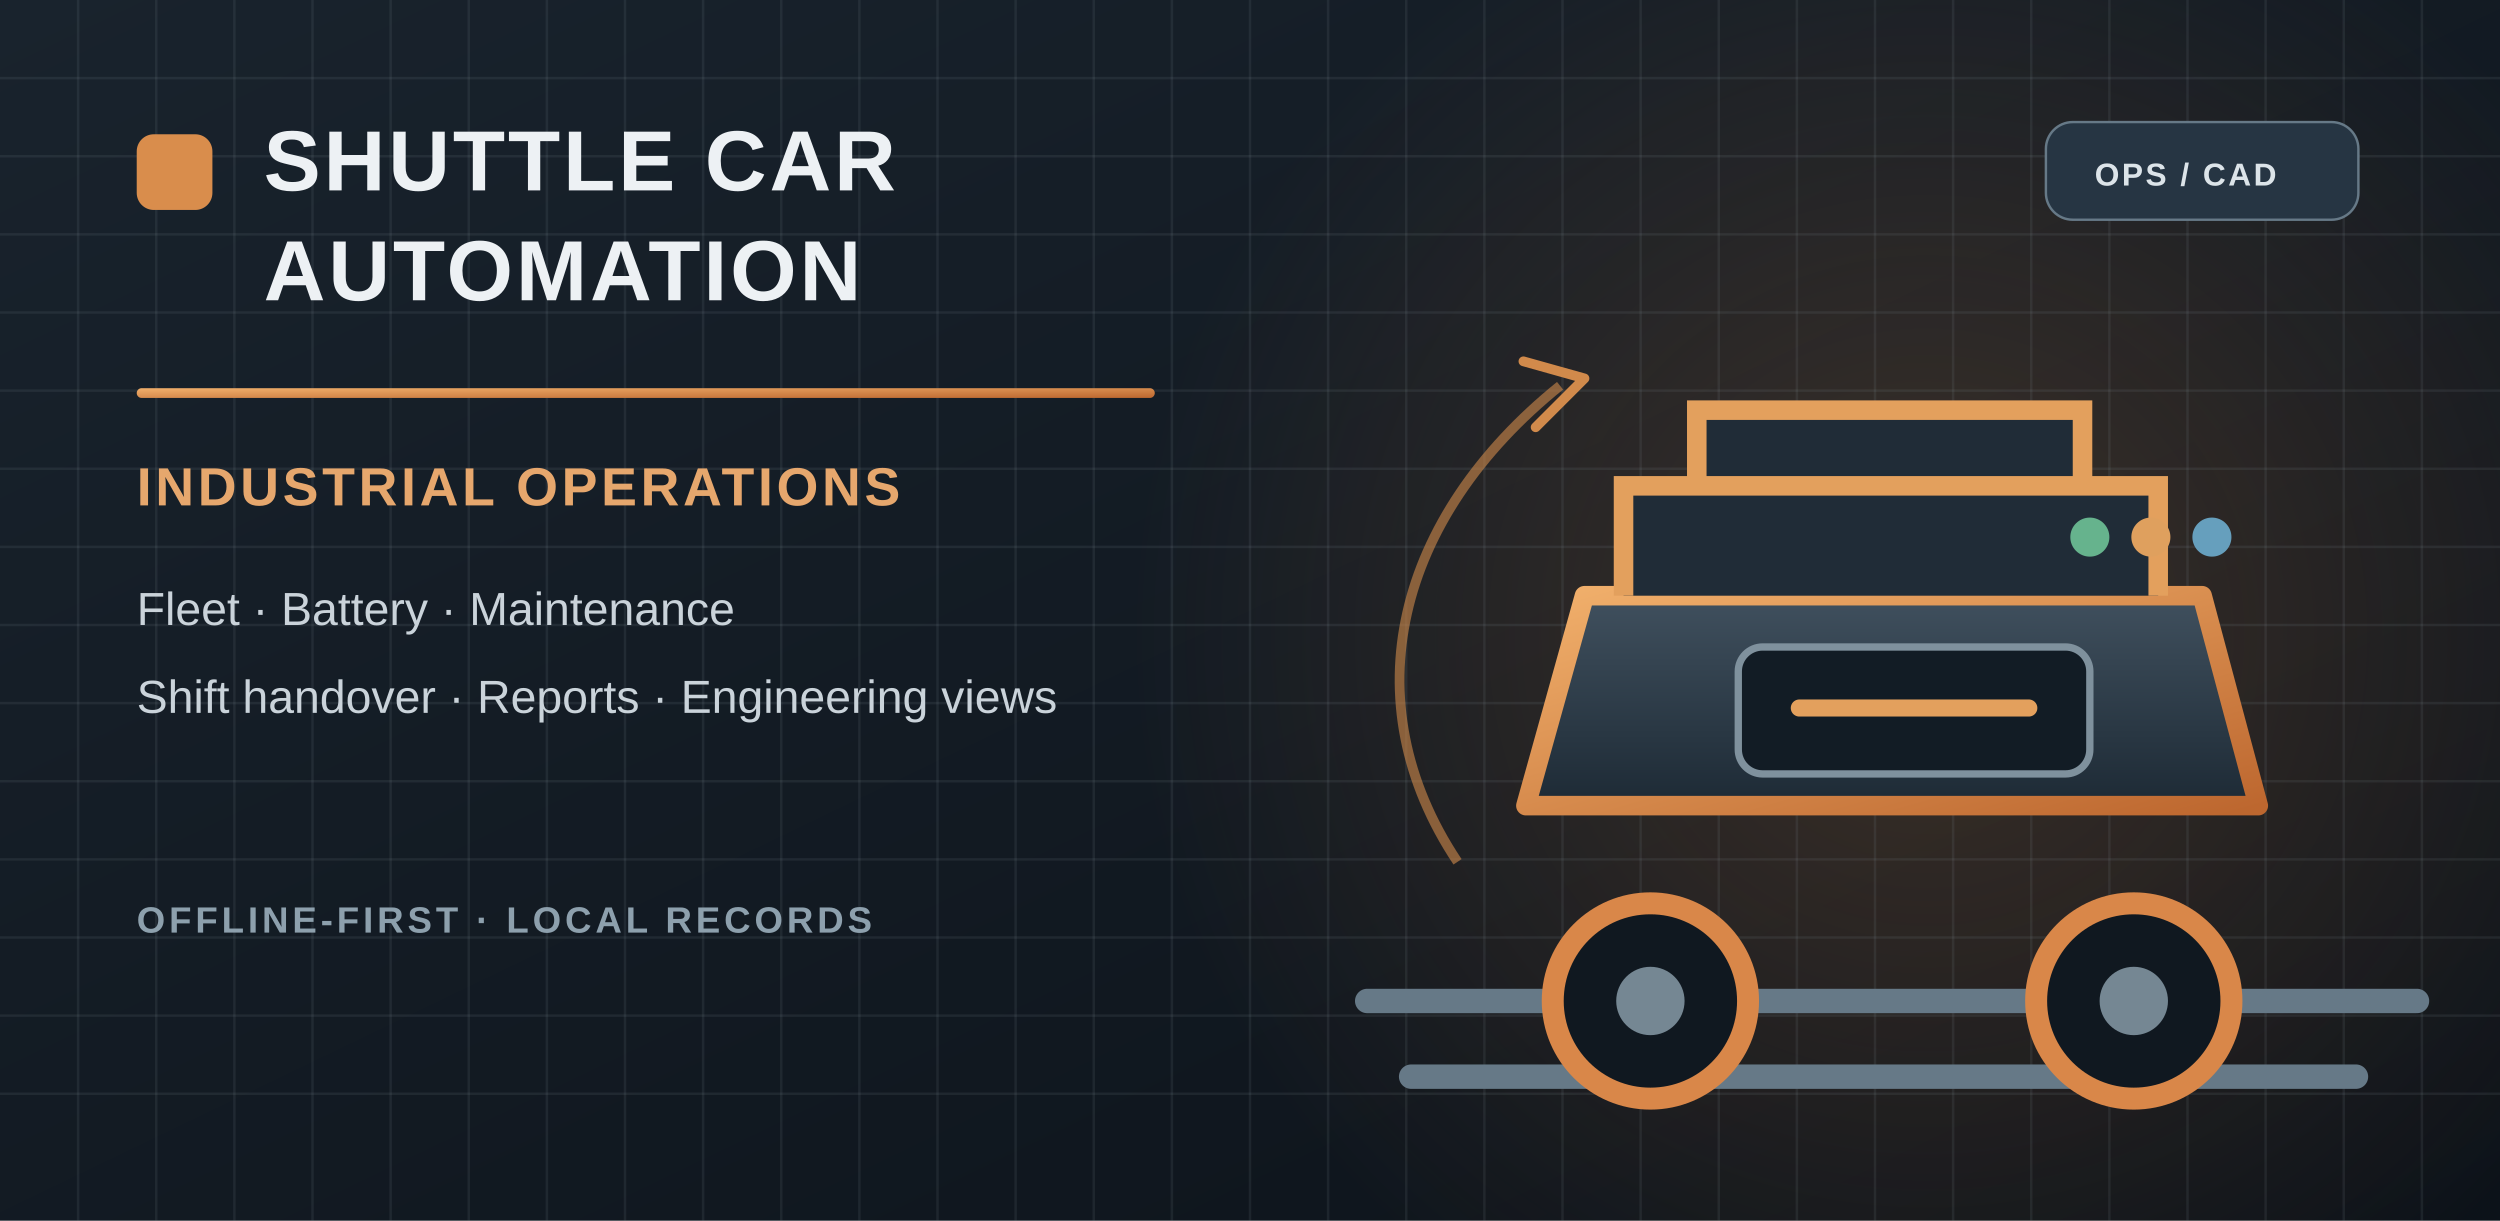
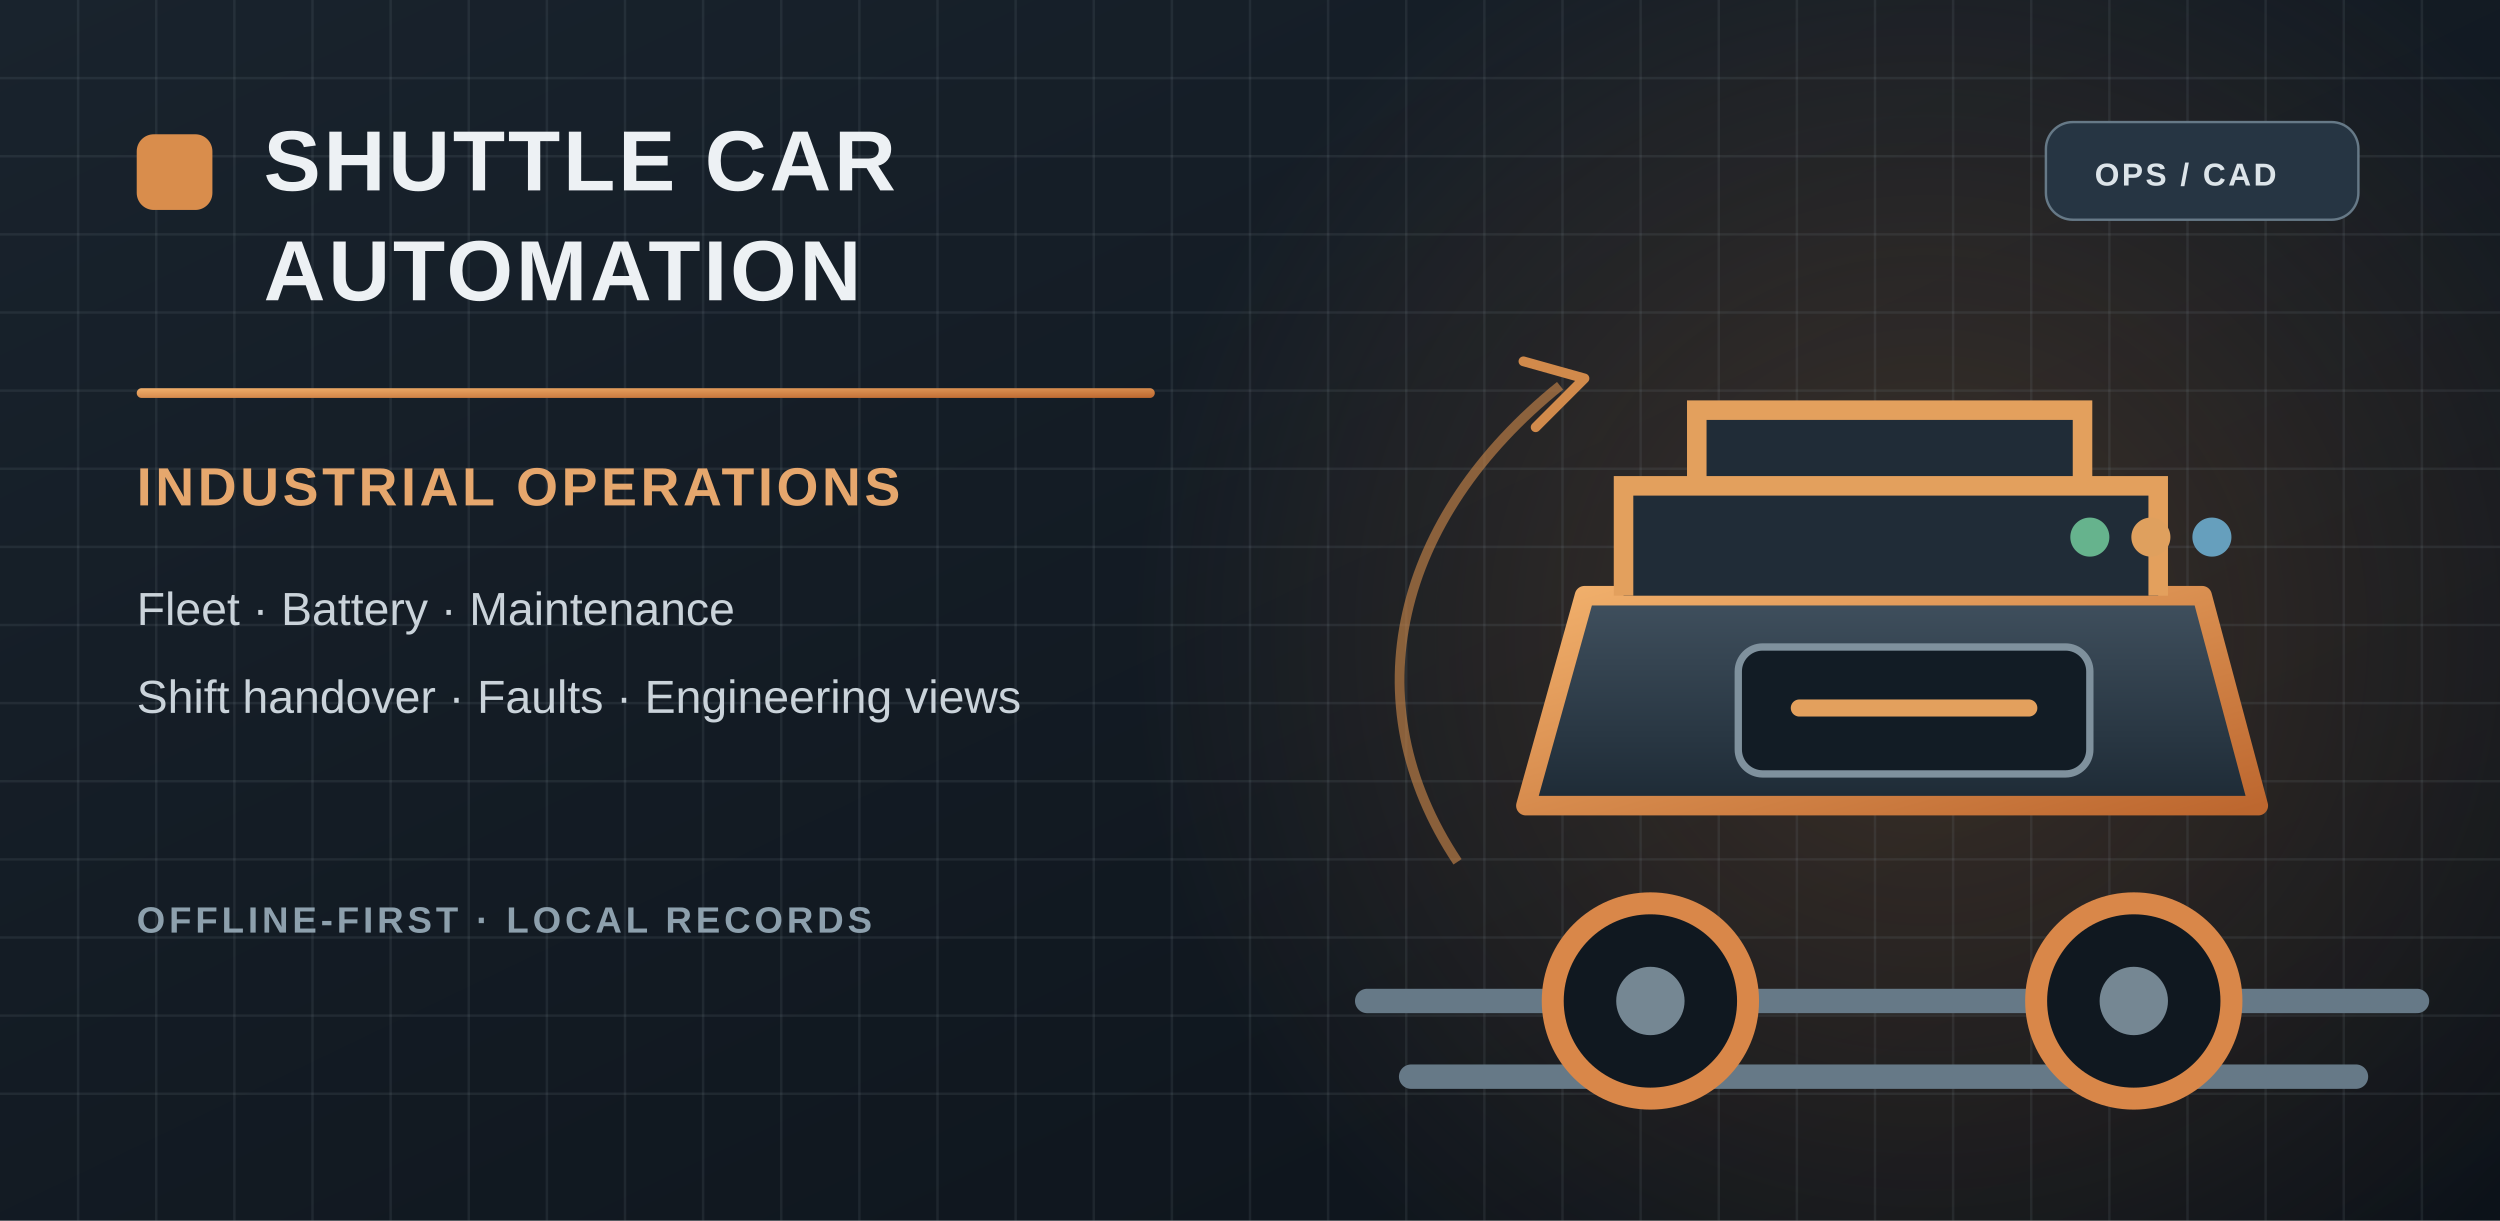
<svg xmlns="http://www.w3.org/2000/svg" width="1024" height="500" viewBox="0 0 1024 500">
  <defs>
    <linearGradient id="back" x1="0" y1="0" x2="1" y2="1">
      <stop offset="0" stop-color="#19232d" />
      <stop offset="1" stop-color="#0c1219" />
    </linearGradient>
    <linearGradient id="metal" x1="0" y1="0" x2="0" y2="1">
      <stop offset="0" stop-color="#40505e" />
      <stop offset="1" stop-color="#1d2a35" />
    </linearGradient>
    <linearGradient id="copper" x1="0" y1="0" x2="1" y2="1">
      <stop offset="0" stop-color="#f1b06c" />
      <stop offset="1" stop-color="#bd672f" />
    </linearGradient>
    <radialGradient id="glow">
      <stop offset="0" stop-color="#bf783f" stop-opacity=".25" />
      <stop offset="1" stop-color="#bf783f" stop-opacity="0" />
    </radialGradient>
  </defs>
  <rect width="1024" height="500" fill="url(#back)" />
  <circle cx="790" cy="260" r="330" fill="url(#glow)" />
  <g stroke="#8a9aa6" stroke-opacity=".12">
    <path d="M0 32H1024M0 64H1024M0 96H1024M0 128H1024M0 160H1024M0 192H1024M0 224H1024M0 256H1024M0 288H1024M0 320H1024M0 352H1024M0 384H1024M0 416H1024M0 448H1024" />
    <path d="M32 0V500M64 0V500M96 0V500M128 0V500M160 0V500M192 0V500M224 0V500M256 0V500M288 0V500M320 0V500M352 0V500M384 0V500M416 0V500M448 0V500M480 0V500M512 0V500M544 0V500M576 0V500M608 0V500M640 0V500M672 0V500M704 0V500M736 0V500M768 0V500M800 0V500M832 0V500M864 0V500M896 0V500M928 0V500M960 0V500M992 0V500" />
  </g>
  <rect x="56" y="55" width="31" height="31" rx="7" fill="#d98d4c" />
  <text x="108" y="78" font-family="Arial,sans-serif" font-size="35" font-weight="700" letter-spacing="1.2" fill="#edf1f4">SHUTTLE CAR</text>
  <text x="108" y="123" font-family="Arial,sans-serif" font-size="35" font-weight="700" letter-spacing="1.2" fill="#edf1f4">AUTOMATION</text>
  <rect x="56" y="159" width="417" height="4" rx="2" fill="url(#copper)" />
  <text x="56" y="207" font-family="Arial,sans-serif" font-size="22" font-weight="700" letter-spacing="1.5" fill="#e6a76d">INDUSTRIAL OPERATIONS</text>
  <text x="56" y="256" font-family="Arial,sans-serif" font-size="19" fill="#cad3da">Fleet · Battery · Maintenance</text>
-   <text x="56" y="292" font-family="Arial,sans-serif" font-size="19" fill="#cad3da">Shift handover · Reports · Engineering views</text>
+   <text x="56" y="292" font-family="Arial,sans-serif" font-size="19" fill="#cad3da">Shift handover · Faults · Engineering views</text>
  <text x="56" y="382" font-family="Arial,sans-serif" font-size="15" font-weight="700" letter-spacing="1.6" fill="#8da0ad">OFFLINE-FIRST · LOCAL RECORDS</text>
  <g transform="translate(560 94)">
    <path d="M0 316H430M18 347H405" stroke="#667987" stroke-width="10" stroke-linecap="round" />
    <path d="M65 236H365L342 150H89Z" fill="url(#metal)" stroke="url(#copper)" stroke-width="8" stroke-linejoin="round" />
    <path d="M105 150V105H324V150M135 105V74H293V105" fill="#202c37" stroke="#e3a05d" stroke-width="8" />
    <rect x="152" y="171" width="144" height="52" rx="10" fill="#121c25" stroke="#7f919d" stroke-width="3" />
    <path d="M177 196H271" stroke="#e3a05d" stroke-width="7" stroke-linecap="round" />
    <circle cx="116" cy="316" r="40" fill="#101820" stroke="#d98749" stroke-width="9" />
    <circle cx="314" cy="316" r="40" fill="#101820" stroke="#d98749" stroke-width="9" />
    <circle cx="116" cy="316" r="14" fill="#758793" />
    <circle cx="314" cy="316" r="14" fill="#758793" />
    <circle cx="296" cy="126" r="8" fill="#66b38d" />
    <circle cx="321" cy="126" r="8" fill="#dfa05e" />
    <circle cx="346" cy="126" r="8" fill="#669fbd" />
    <path d="M37 259C-7 193 12 118 79 64" stroke="#d18a4b" stroke-opacity=".6" stroke-width="4" fill="none" />
    <path d="M64 54L89 61L69 81" fill="none" stroke="#d18a4b" stroke-width="4" stroke-linecap="round" stroke-linejoin="round" />
  </g>
  <rect x="838" y="50" width="128" height="40" rx="11" fill="#263543" stroke="#667987" />
  <text x="858" y="76" font-family="Arial,sans-serif" font-size="13" font-weight="700" fill="#dce4e9" letter-spacing="1">OPS / CAD</text>
</svg>
